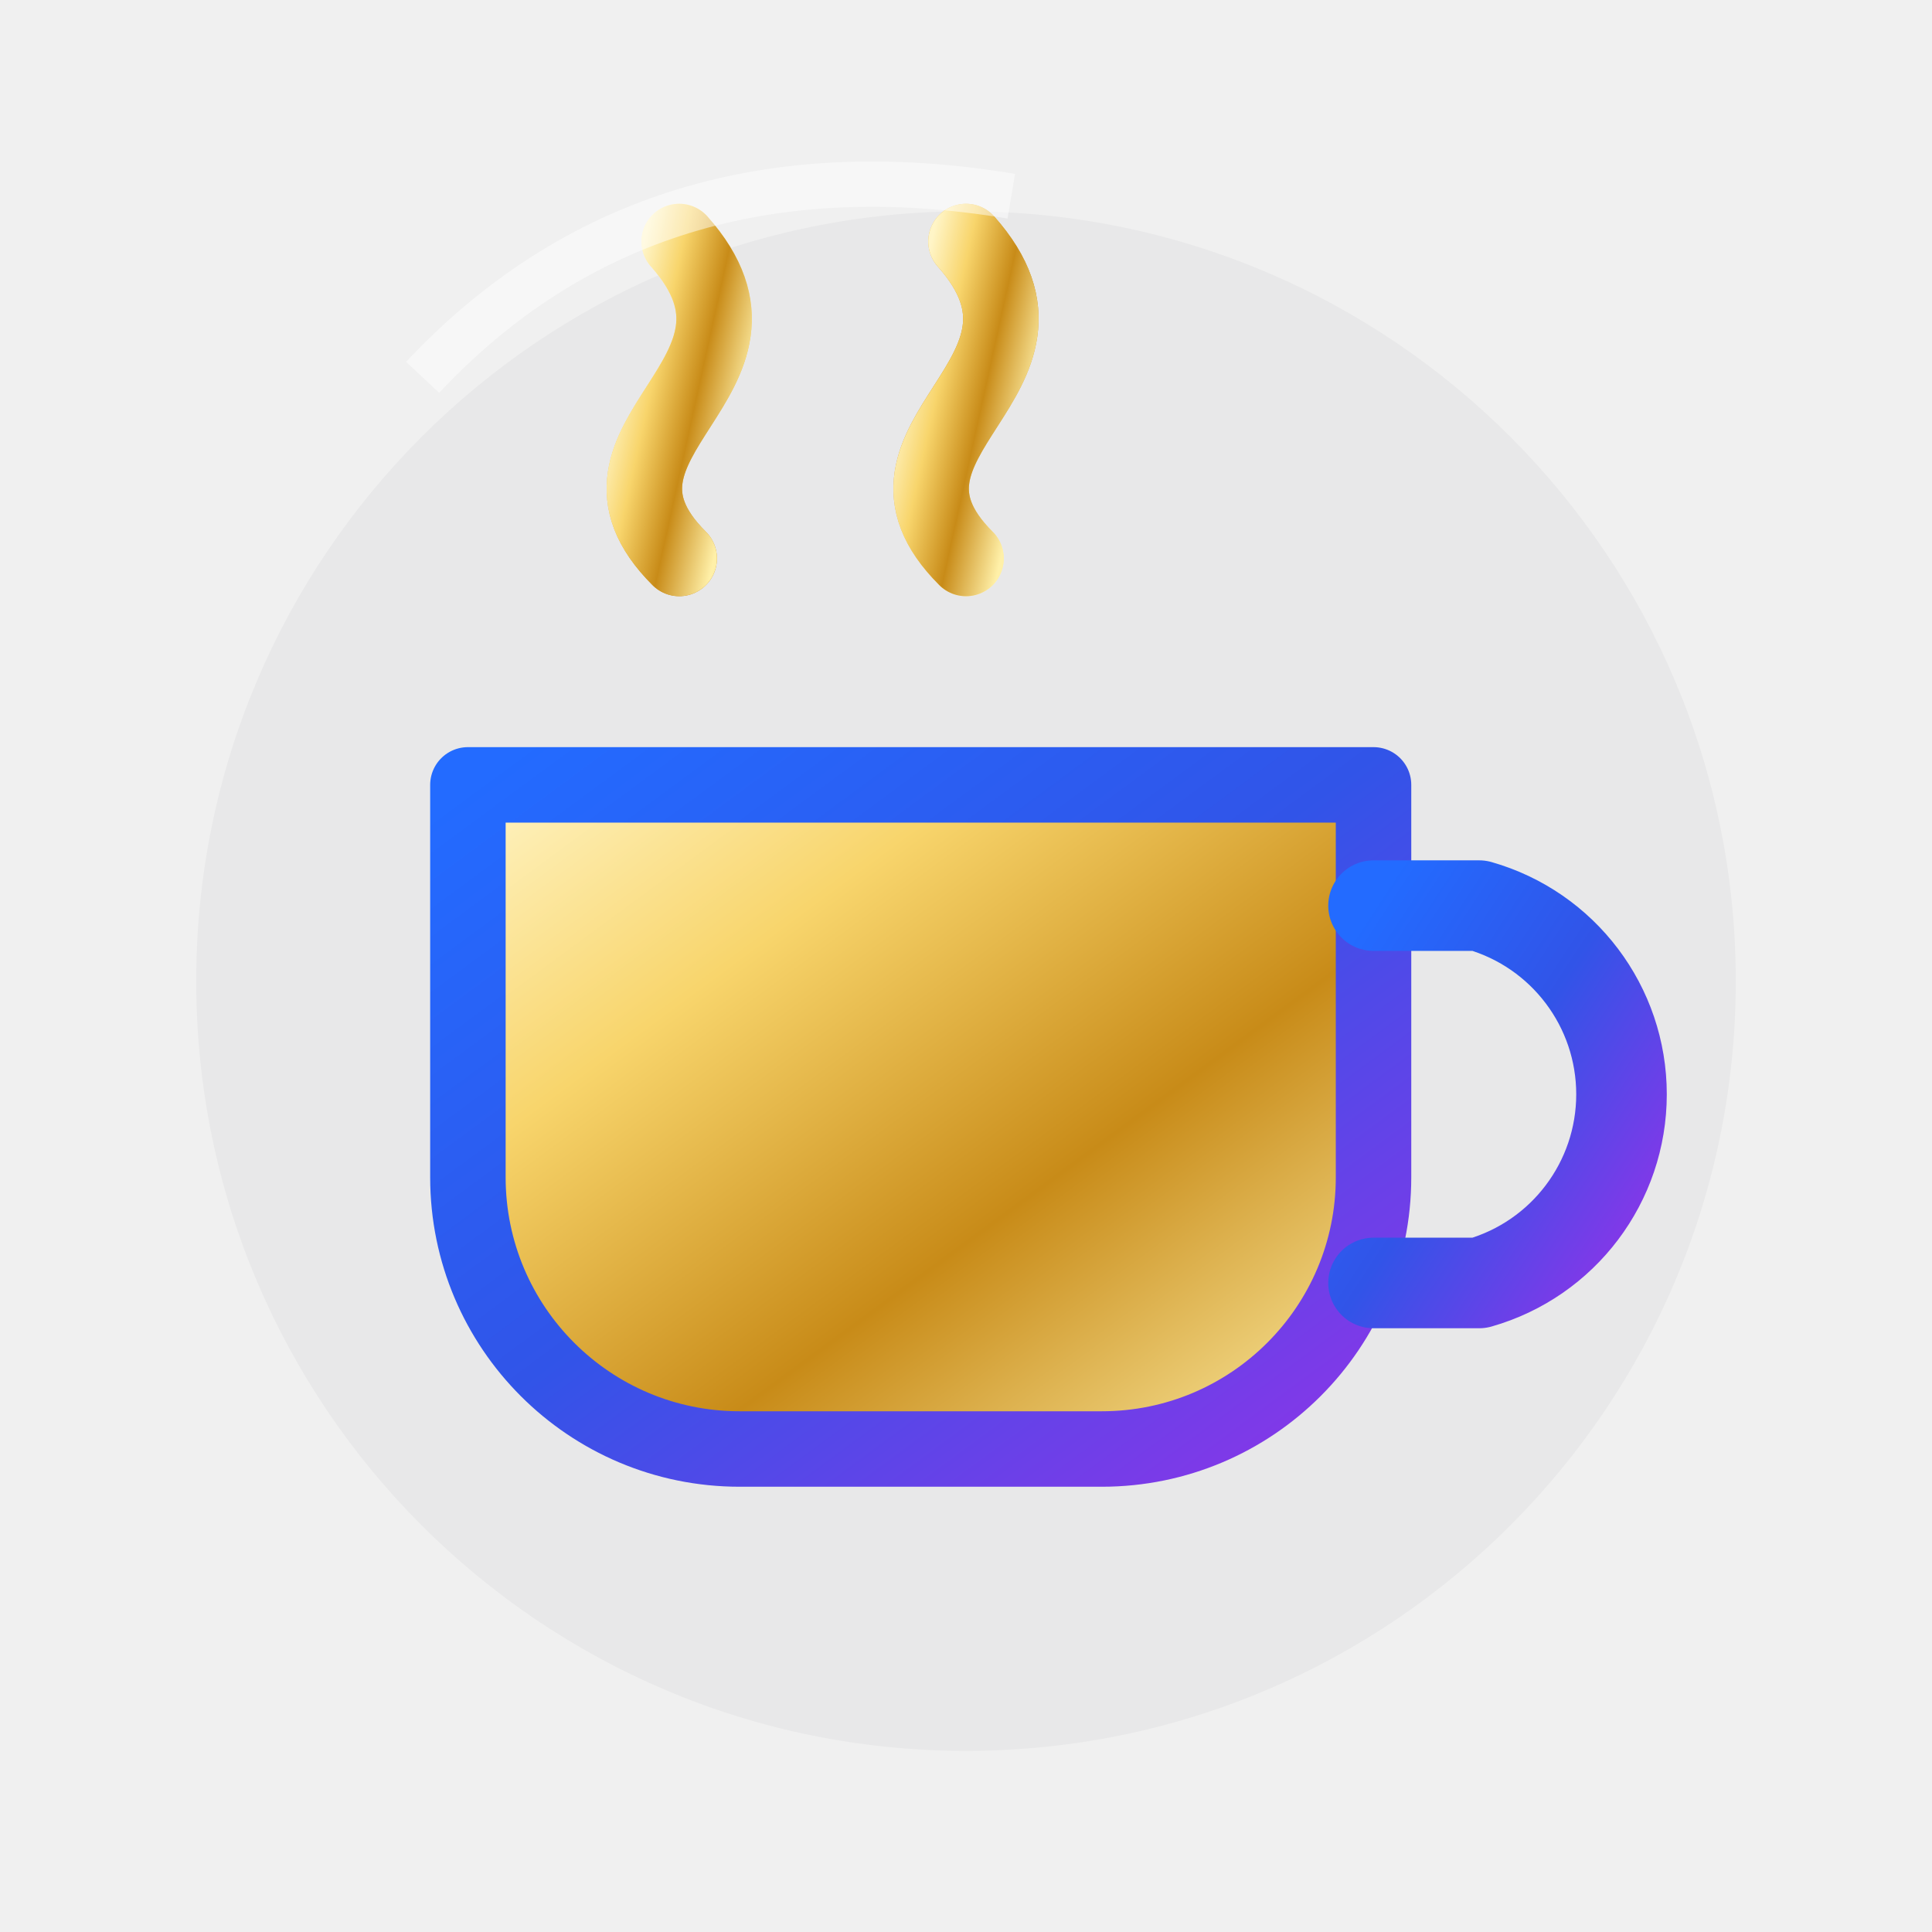
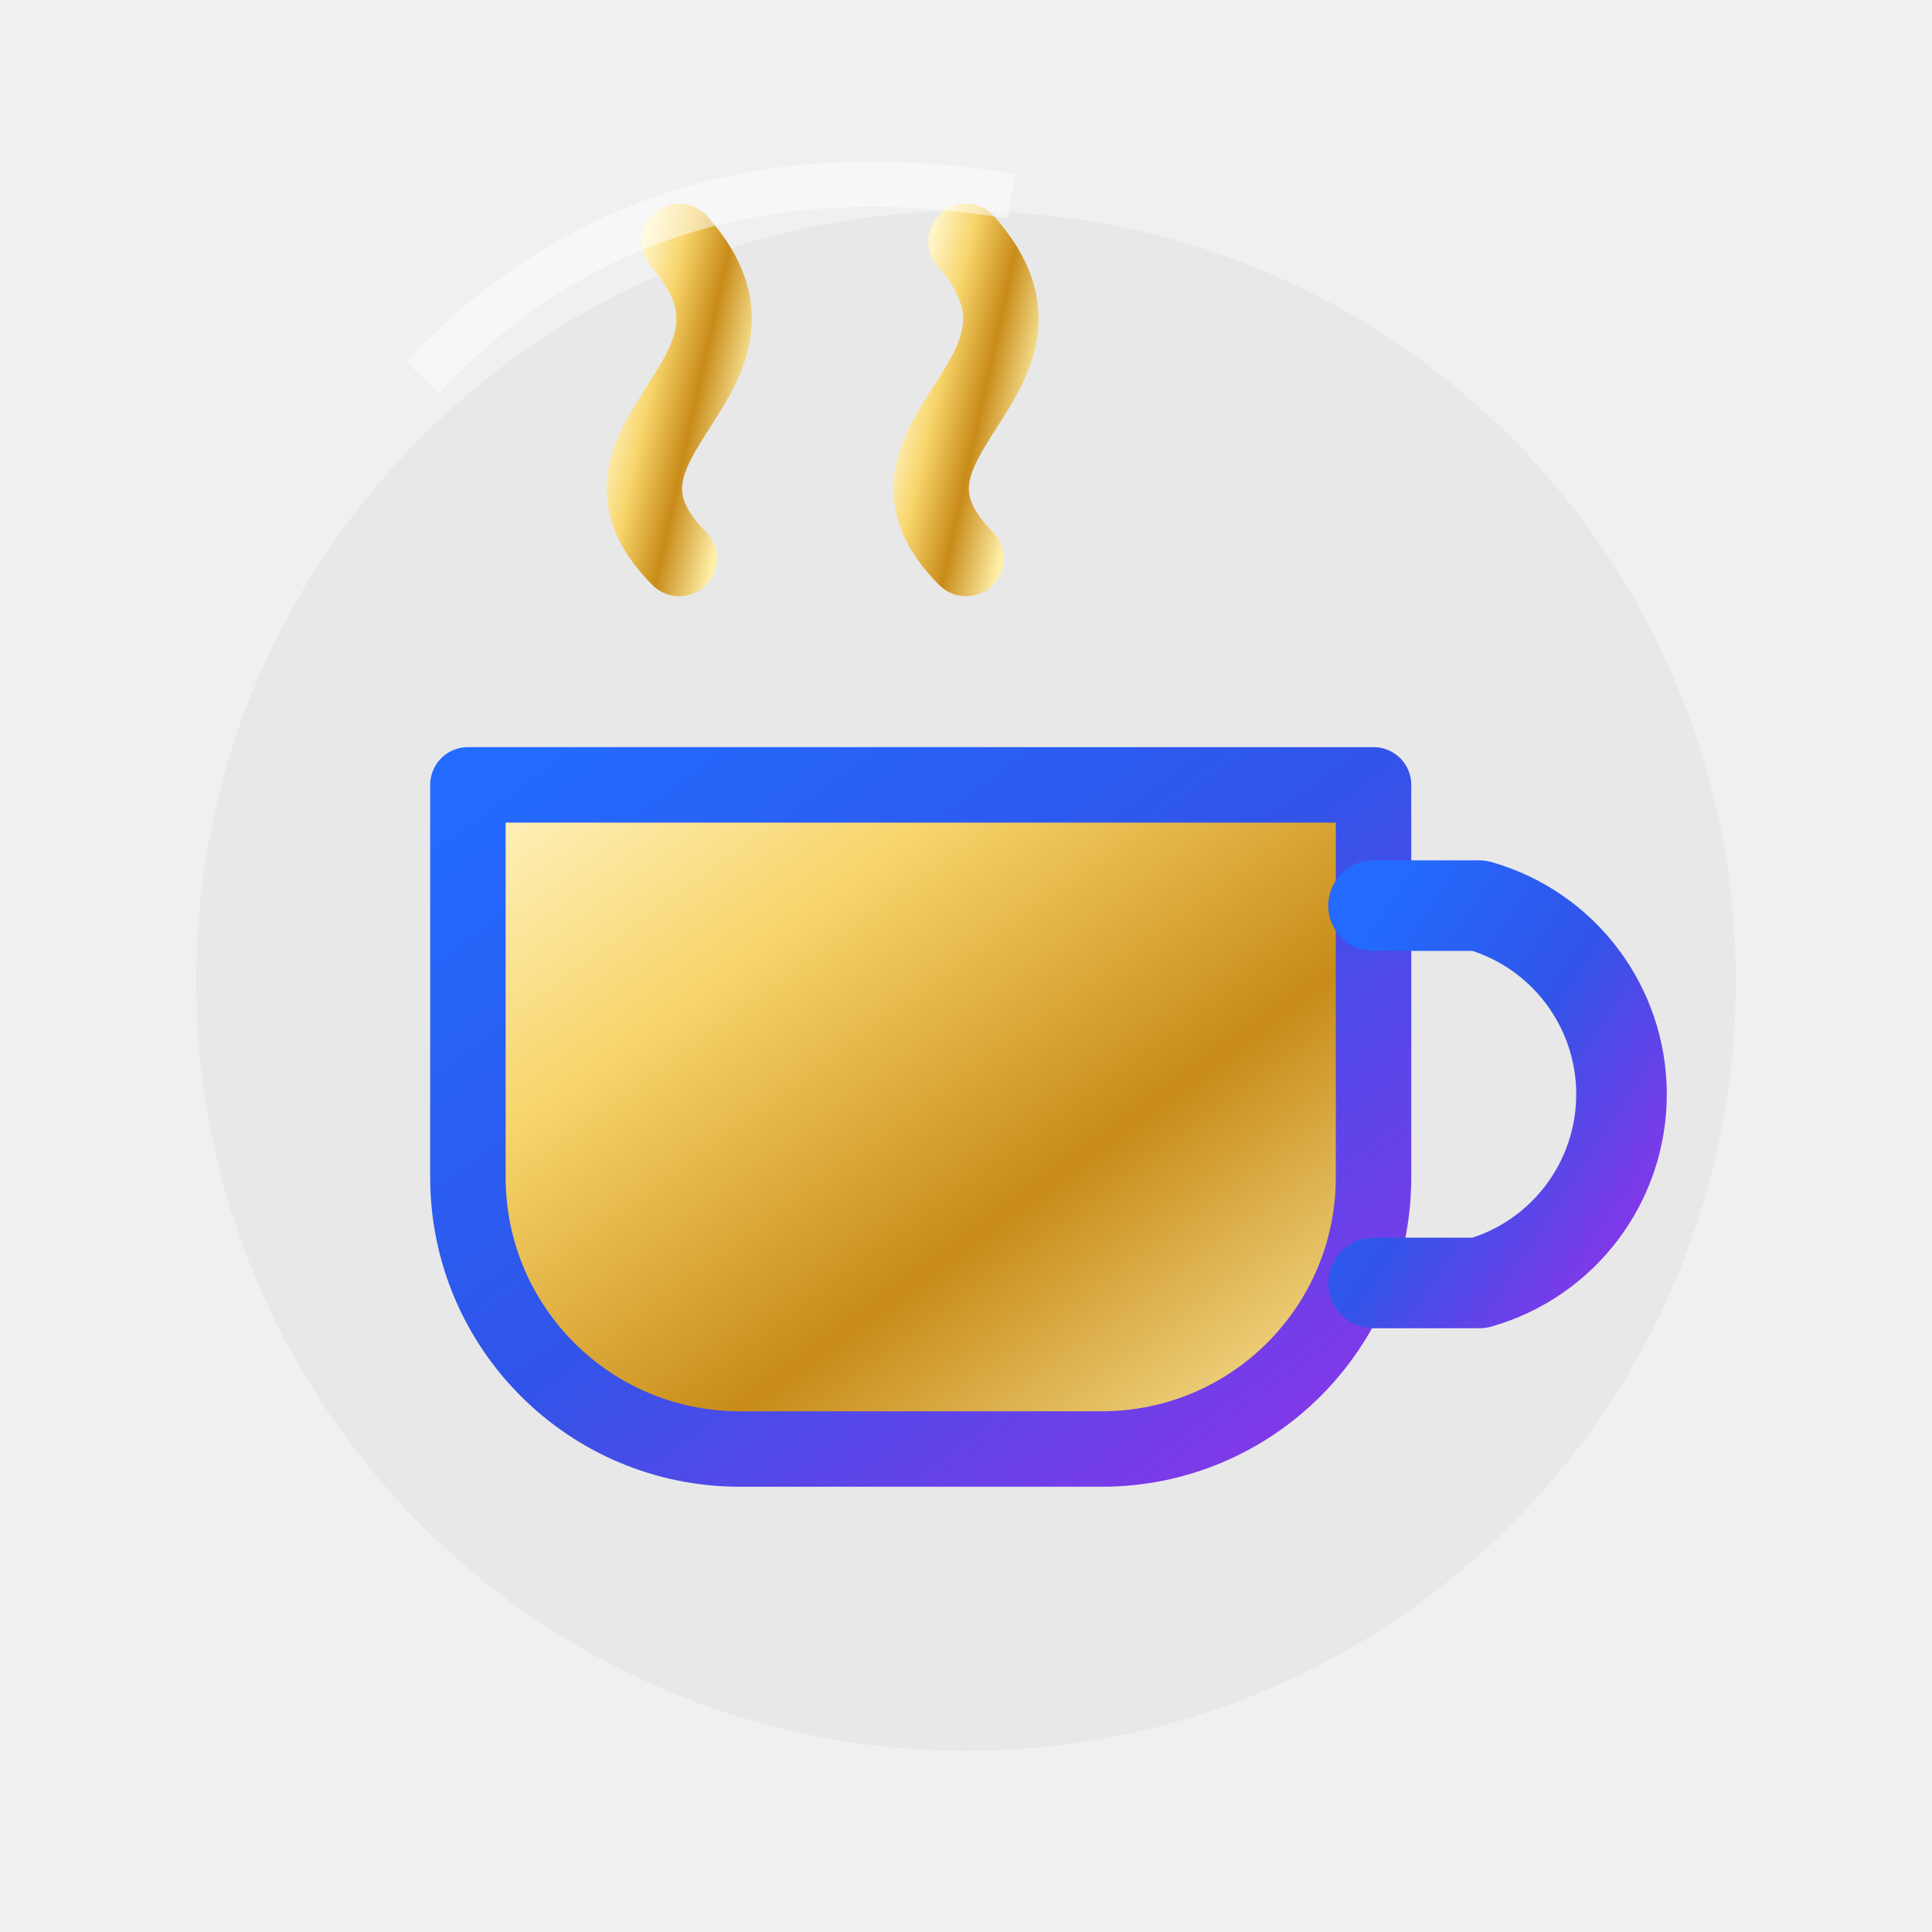
<svg xmlns="http://www.w3.org/2000/svg" width="128" height="128" viewBox="0 0 128 128" role="img" aria-label="قهوة متحركة">
  <defs>
    <linearGradient id="royal" x1="0" y1="0" x2="1" y2="1">
      <stop offset="0" stop-color="#236BFF" />
      <stop offset=".48" stop-color="#3154E8" />
      <stop offset="1" stop-color="#8B35E8" />
    </linearGradient>
    <linearGradient id="gold" x1="0" y1="0" x2="1" y2="1">
      <stop offset="0" stop-color="#FFF5C7" />
      <stop offset=".28" stop-color="#F8D56C" />
      <stop offset=".62" stop-color="#C88B18" />
      <stop offset="1" stop-color="#FFF0A8" />
    </linearGradient>
    <linearGradient id="tile" x1="0" y1="0" x2="1" y2="1">
      <stop offset="0" stop-color="#202C56" />
      <stop offset=".55" stop-color="#11162B" />
      <stop offset="1" stop-color="#070A14" />
    </linearGradient>
  </defs>
  <circle cx="64" cy="65" r="51" fill="#080B18" opacity=".035" />
  <g stroke-linecap="round" stroke-linejoin="round">
-     <path d="M45 37c-8-8 8-12 0-21M64 37c-8-8 8-12 0-21" fill="none" stroke="url(#gold)" stroke-width="5" />
    <path d="M31 52h60v26a18 18 0 0 1-18 18H49A18 18 0 0 1 31 78Z" fill="url(#gold)" stroke="url(#royal)" stroke-width="5" />
    <path d="M91 60h7a13 13 0 0 1 0 25h-7" fill="none" stroke="url(#royal)" stroke-width="6" />
    <path d="M45 37c-8-8 8-12 0-21" fill="none" stroke="url(#gold)" stroke-width="5" stroke-linecap="round">
      <animate attributeName="d" values="M45 37c-8-8 8-12 0-21;M45 37c-3-10 12-10 0-21;M45 37c-8-8 8-12 0-21" dur="1.9s" repeatCount="indefinite" />
    </path>
    <path d="M64 37c-8-8 8-12 0-21" fill="none" stroke="url(#gold)" stroke-width="5" stroke-linecap="round">
      <animate attributeName="d" values="M64 37c-8-8 8-12 0-21;M64 37c-3-10 12-10 0-21;M64 37c-8-8 8-12 0-21" dur="2.2s" begin=".25s" repeatCount="indefinite" />
    </path>
  </g>
  <path d="M28 25Q43 9 67 13" fill="none" stroke="#FFFFFF" stroke-width="3" opacity=".48" />
</svg>
